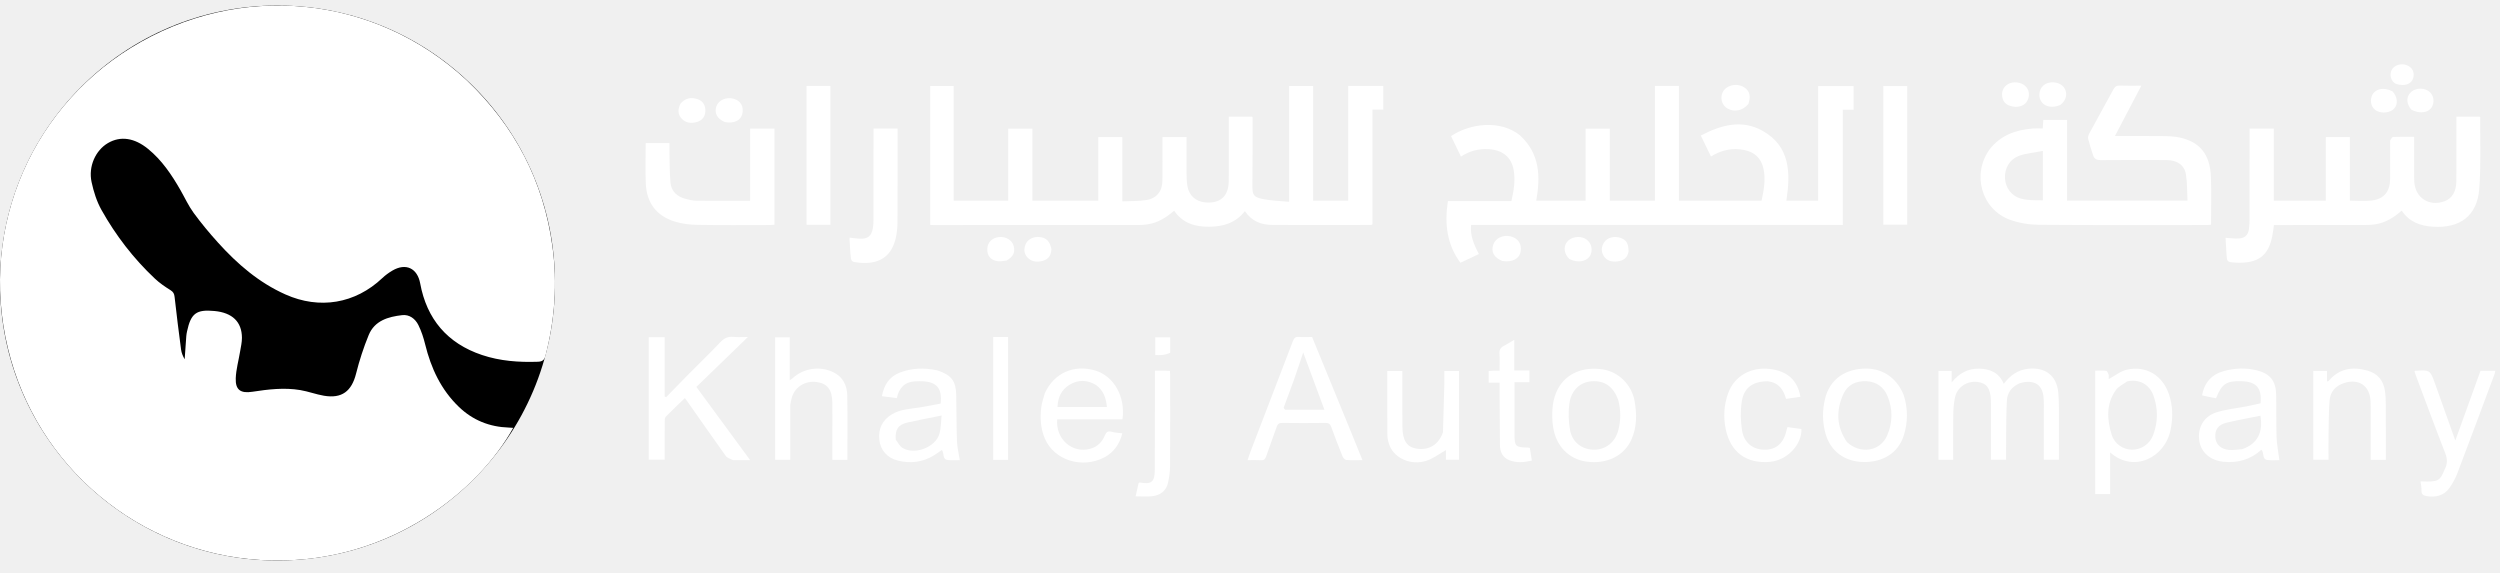
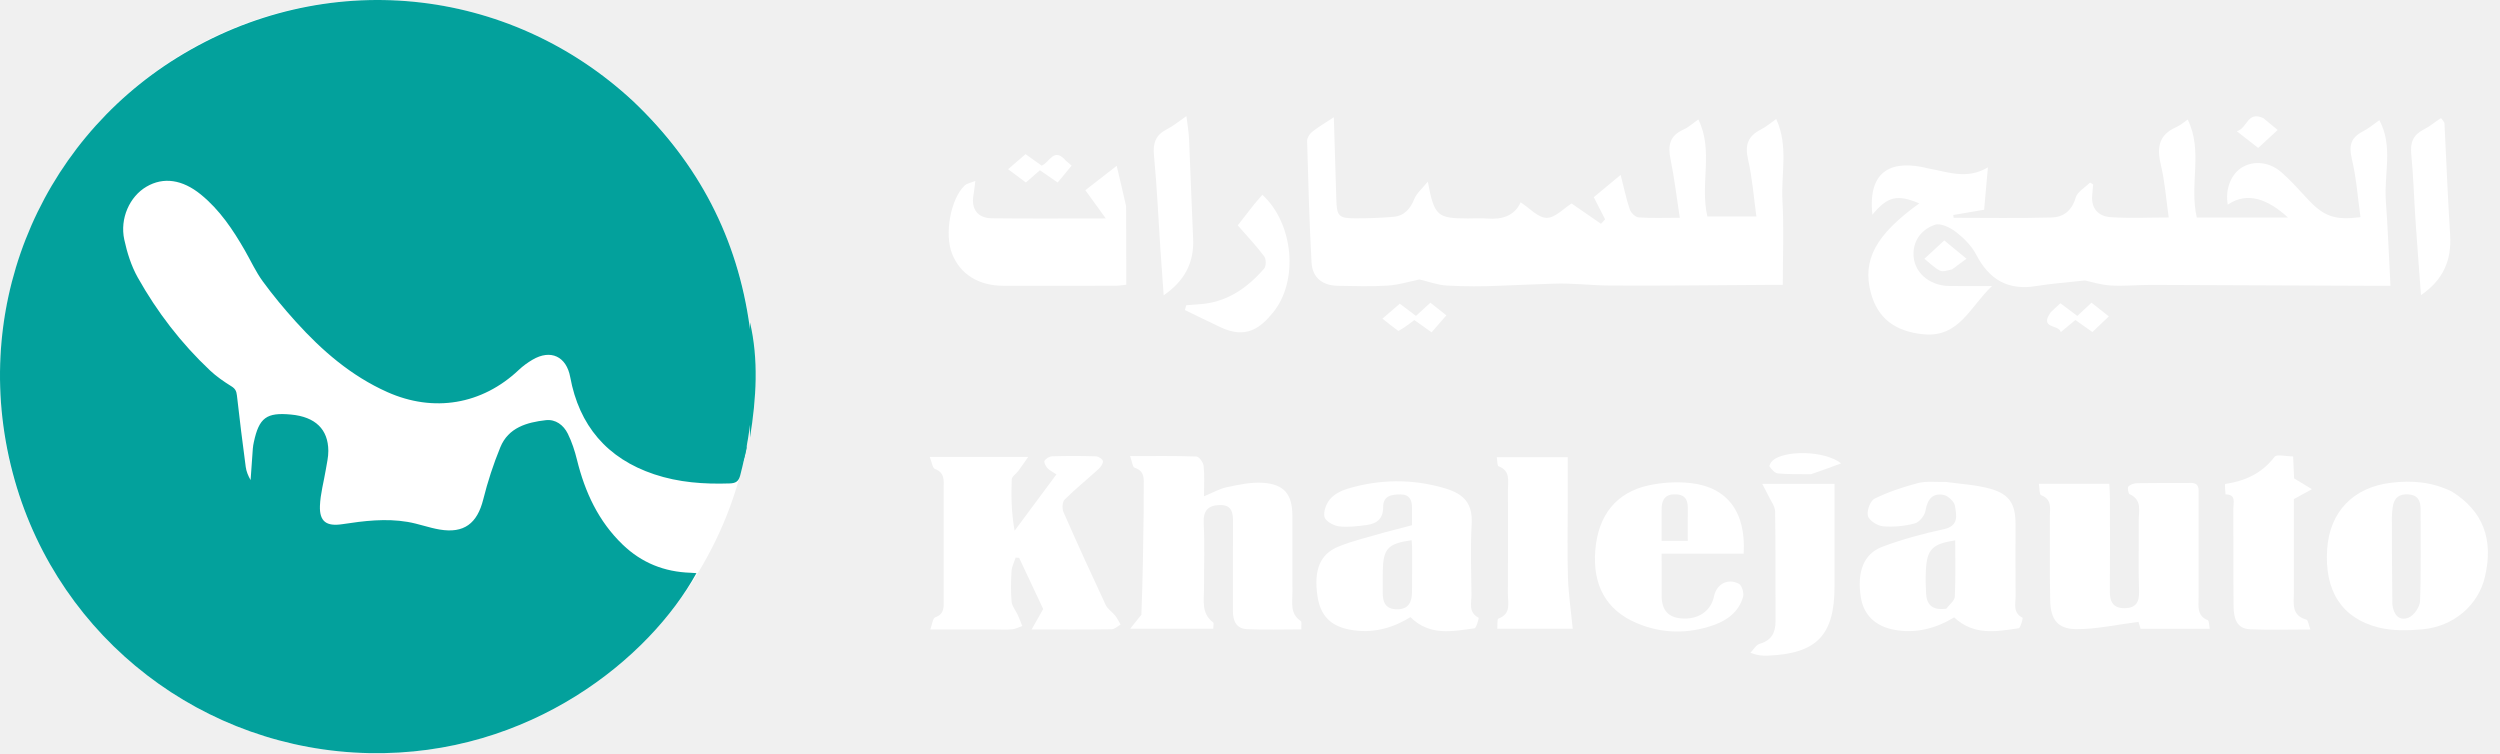
- <svg xmlns="http://www.w3.org/2000/svg" width="201" height="46" viewBox="0 0 201 46" fill="none">
-   <g id="Group 1000006780">
-     <g id="Group 1000006779">
-       <circle id="Ellipse 10322" cx="22.31" cy="22.754" r="22.31" fill="black" />
-       <path id="Vector" d="M37.532 6.46C41.39 10.13 43.699 14.568 44.417 19.818C44.822 22.779 44.608 25.704 43.858 28.596C43.761 28.968 43.588 29.073 43.233 29.085C41.711 29.136 40.212 29.03 38.756 28.543C35.959 27.607 34.309 25.646 33.783 22.785C33.559 21.57 32.635 21.113 31.542 21.759C31.257 21.928 30.981 22.128 30.74 22.356C28.555 24.422 25.688 24.895 22.951 23.674C20.805 22.716 19.081 21.223 17.53 19.507C16.839 18.742 16.176 17.946 15.569 17.115C15.152 16.544 14.855 15.888 14.502 15.272C13.796 14.043 13.014 12.876 11.9 11.969C10.807 11.079 9.687 10.913 8.68 11.502C7.686 12.083 7.09 13.379 7.363 14.64C7.529 15.41 7.776 16.197 8.159 16.88C9.308 18.93 10.734 20.786 12.452 22.4C12.829 22.755 13.268 23.055 13.71 23.33C13.937 23.472 14.008 23.615 14.037 23.872C14.193 25.286 14.372 26.698 14.559 28.109C14.594 28.376 14.702 28.634 14.847 28.886C14.89 28.266 14.931 27.645 14.978 27.025C14.988 26.895 15.011 26.765 15.039 26.638C15.35 25.189 15.789 24.865 17.249 25.005C18.678 25.141 19.445 25.874 19.452 27.156C19.454 27.527 19.363 27.9 19.302 28.27C19.184 28.985 18.982 29.695 18.954 30.413C18.919 31.354 19.352 31.641 20.281 31.499C21.562 31.303 22.852 31.146 24.144 31.363C24.785 31.471 25.405 31.708 26.046 31.817C27.49 32.061 28.273 31.456 28.63 30.033C28.893 28.982 29.231 27.94 29.643 26.938C30.122 25.773 31.216 25.466 32.335 25.337C32.916 25.27 33.386 25.627 33.638 26.135C33.88 26.623 34.053 27.155 34.183 27.686C34.654 29.601 35.454 31.33 36.897 32.716C38.017 33.791 39.363 34.327 40.909 34.377C41.023 34.38 41.138 34.392 41.26 34.4C38.505 39.414 31.425 45.253 21.875 45.063C12.079 44.868 3.553 38.325 0.873 28.901C-1.924 19.064 2.186 8.993 10.515 3.848C19.225 -1.533 30.123 -0.439 37.532 6.46Z" fill="white" />
+ <svg xmlns="http://www.w3.org/2000/svg" width="156" height="47" viewBox="0 0 156 47" fill="none">
+   <g id="Group 1321314734">
+     <g id="Group 1321314732">
+       <circle id="Ellipse 10322" cx="23.498" cy="23.498" r="23.498" fill="white" />
+       <path id="Vector" d="M39.53 6.336C43.594 10.202 46.026 14.876 46.782 20.405C47.209 23.524 46.983 26.605 46.193 29.651C46.092 30.043 45.909 30.154 45.535 30.166C43.932 30.22 42.353 30.108 40.82 29.595C37.873 28.61 36.136 26.544 35.582 23.531C35.346 22.251 34.373 21.77 33.222 22.45C32.921 22.628 32.631 22.838 32.377 23.078C30.076 25.255 27.056 25.753 24.173 24.467C21.913 23.458 20.097 21.885 18.463 20.078C17.736 19.273 17.038 18.434 16.398 17.558C15.959 16.958 15.647 16.266 15.274 15.617C14.53 14.324 13.707 13.094 12.534 12.138C11.383 11.201 10.203 11.027 9.142 11.647C8.095 12.258 7.468 13.624 7.755 14.952C7.93 15.763 8.19 16.592 8.593 17.311C9.804 19.47 11.306 21.425 13.115 23.125C13.513 23.499 13.974 23.815 14.44 24.105C14.68 24.254 14.754 24.404 14.784 24.675C14.949 26.165 15.137 27.652 15.334 29.138C15.372 29.42 15.485 29.692 15.637 29.957C15.683 29.303 15.726 28.65 15.776 27.997C15.786 27.86 15.811 27.723 15.839 27.589C16.167 26.063 16.63 25.722 18.168 25.869C19.673 26.012 20.48 26.784 20.488 28.134C20.49 28.525 20.394 28.918 20.33 29.308C20.206 30.061 19.992 30.809 19.964 31.564C19.927 32.556 20.382 32.858 21.361 32.709C22.71 32.503 24.069 32.337 25.43 32.566C26.105 32.679 26.758 32.929 27.433 33.043C28.954 33.3 29.779 32.664 30.154 31.165C30.431 30.058 30.788 28.96 31.222 27.905C31.726 26.678 32.878 26.354 34.057 26.219C34.669 26.148 35.164 26.524 35.429 27.059C35.684 27.573 35.866 28.134 36.004 28.693C36.5 30.709 37.342 32.531 38.862 33.99C40.041 35.123 41.459 35.687 43.088 35.74C43.208 35.743 43.328 35.755 43.458 35.764C40.555 41.045 33.099 47.195 23.04 46.995C12.722 46.79 3.742 39.898 0.92 29.972C-2.026 19.611 2.302 9.005 11.075 3.585C20.249 -2.083 31.728 -0.93 39.53 6.336Z" fill="#03A19C" />
    </g>
-     <g id="Group 1000006781">
-       <path id="Vector_2" d="M98.795 12.679C98.795 11.561 98.795 10.487 98.795 9.381C99.433 9.381 100.049 9.381 100.67 9.381C100.681 9.397 100.709 9.42 100.709 9.443C100.707 11.247 100.715 13.05 100.693 14.854C100.684 15.647 100.751 15.842 101.538 16.003C102.211 16.142 102.91 16.152 103.645 16.224C103.645 13.067 103.645 10.005 103.645 6.916C104.301 6.916 104.918 6.916 105.574 6.916C105.574 9.979 105.574 13.041 105.574 16.133C106.52 16.133 107.429 16.133 108.393 16.133C108.393 13.07 108.393 9.998 108.393 6.908C109.36 6.908 110.273 6.908 111.217 6.908C111.217 7.527 111.217 8.144 111.217 8.813C110.946 8.813 110.665 8.813 110.347 8.813C110.347 11.928 110.347 14.99 110.347 18.036C110.285 18.065 110.26 18.086 110.235 18.086C107.588 18.089 104.941 18.1 102.294 18.085C101.415 18.08 100.638 17.795 100.09 16.973C99.353 17.931 98.345 18.216 97.231 18.23C96.104 18.244 95.1 17.96 94.4 16.94C93.768 17.487 93.091 17.917 92.263 18.037C92.048 18.067 91.83 18.09 91.613 18.09C86.071 18.093 80.529 18.093 74.988 18.093C74.931 18.093 74.874 18.088 74.787 18.084C74.787 14.364 74.787 10.652 74.787 6.914C75.403 6.914 76.02 6.914 76.675 6.914C76.675 9.981 76.675 13.044 76.675 16.134C78.145 16.134 79.578 16.134 81.059 16.134C81.059 14.222 81.059 12.298 81.059 10.344C81.722 10.344 82.34 10.344 83.005 10.344C83.005 12.26 83.005 14.185 83.005 16.136C84.789 16.136 86.526 16.136 88.302 16.136C88.302 14.429 88.302 12.735 88.302 11.021C88.958 11.021 89.575 11.021 90.233 11.021C90.233 12.728 90.233 14.422 90.233 16.189C90.909 16.157 91.55 16.182 92.172 16.082C93.008 15.947 93.448 15.372 93.459 14.52C93.471 13.502 93.463 12.484 93.464 11.466C93.464 11.324 93.464 11.182 93.464 11.02C94.119 11.02 94.737 11.02 95.398 11.02C95.398 12.017 95.393 13.001 95.4 13.986C95.403 14.304 95.414 14.627 95.464 14.941C95.589 15.716 96.134 16.206 96.91 16.273C98.099 16.378 98.765 15.79 98.79 14.599C98.803 13.974 98.794 13.348 98.795 12.679Z" fill="white" />
-       <path id="Vector_3" d="M122.214 10.889C123.808 12.358 123.861 14.187 123.514 16.136C124.839 16.136 126.139 16.136 127.484 16.136C127.484 14.223 127.484 12.298 127.484 10.344C128.144 10.344 128.761 10.344 129.426 10.344C129.426 12.255 129.426 14.18 129.426 16.133C130.655 16.133 131.836 16.133 133.056 16.133C133.056 13.057 133.056 9.995 133.056 6.91C133.713 6.91 134.332 6.91 134.986 6.91C134.986 9.985 134.986 13.047 134.986 16.135C137.211 16.135 139.401 16.135 141.629 16.135C141.812 15.296 141.97 14.44 141.786 13.572C141.61 12.739 141.082 12.228 140.234 12.059C139.29 11.871 138.416 12.052 137.56 12.581C137.29 12.024 137.028 11.483 136.745 10.899C138.367 10.05 140.036 9.581 141.703 10.514C143.939 11.766 143.967 13.9 143.625 16.132C144.477 16.132 145.309 16.132 146.178 16.132C146.178 13.072 146.178 10.01 146.178 6.918C147.15 6.918 148.087 6.918 149.029 6.918C149.029 7.547 149.029 8.166 149.029 8.822C148.739 8.822 148.47 8.822 148.163 8.822C148.163 11.921 148.163 14.982 148.163 18.082C138.184 18.082 128.244 18.082 118.274 18.082C118.19 18.951 118.509 19.674 118.901 20.426C118.407 20.658 117.926 20.883 117.414 21.122C116.31 19.624 116.138 17.959 116.411 16.167C118.119 16.167 119.802 16.167 121.515 16.167C121.713 15.336 121.839 14.519 121.703 13.695C121.526 12.624 120.797 12.046 119.651 11.99C118.875 11.953 118.155 12.133 117.46 12.589C117.188 12.025 116.926 11.483 116.665 10.943C118.201 9.906 120.654 9.619 122.214 10.889Z" fill="white" />
-       <path id="Vector_4" d="M159.976 11.993C160.869 10.857 162.08 10.447 163.427 10.333C163.685 10.311 163.946 10.33 164.235 10.33C164.252 10.081 164.266 9.871 164.282 9.642C164.919 9.642 165.539 9.642 166.191 9.642C166.191 11.797 166.191 13.946 166.191 16.128C169.413 16.128 172.602 16.128 175.875 16.128C175.839 15.429 175.859 14.716 175.75 14.024C175.629 13.265 175.037 12.871 174.182 12.868C172.422 12.862 170.662 12.857 168.902 12.874C168.595 12.877 168.391 12.792 168.296 12.512C168.144 12.062 167.997 11.61 167.885 11.149C167.853 11.016 167.921 10.836 167.993 10.704C168.629 9.529 169.28 8.363 169.916 7.189C170.033 6.973 170.166 6.872 170.425 6.882C170.975 6.903 171.527 6.888 172.163 6.888C171.447 8.255 170.76 9.566 170.041 10.937C171.377 10.937 172.637 10.927 173.897 10.942C174.346 10.947 174.804 10.962 175.24 11.056C176.88 11.409 177.694 12.421 177.759 14.241C177.805 15.504 177.768 16.77 177.768 18.066C177.661 18.075 177.551 18.092 177.44 18.092C172.931 18.092 168.423 18.11 163.914 18.073C163.145 18.067 162.339 17.934 161.616 17.674C159.311 16.844 158.507 14.006 159.976 11.993ZM164.246 16.105C164.246 14.823 164.246 13.541 164.246 12.134C163.571 12.266 162.944 12.315 162.371 12.516C161.577 12.795 161.162 13.519 161.199 14.318C161.235 15.09 161.715 15.766 162.509 15.975C163.045 16.115 163.621 16.102 164.246 16.105Z" fill="white" />
-       <path id="Vector_5" d="M192.169 11.29C192.248 11.164 192.324 11.014 192.407 11.011C192.956 10.99 193.506 11 194.098 11C194.098 11.894 194.097 12.762 194.098 13.631C194.099 13.966 194.084 14.301 194.108 14.634C194.203 15.927 195.324 16.633 196.545 16.178C197.151 15.952 197.487 15.4 197.491 14.56C197.5 12.845 197.494 11.13 197.494 9.382C198.125 9.382 198.742 9.382 199.37 9.382C199.377 9.39 199.409 9.413 199.409 9.436C199.394 11.354 199.48 13.281 199.331 15.189C199.163 17.348 197.791 18.37 195.611 18.228C194.589 18.162 193.707 17.848 193.094 16.933C192.462 17.495 191.767 17.927 190.921 18.043C190.649 18.081 190.371 18.09 190.096 18.091C187.682 18.094 185.269 18.093 182.825 18.093C182.779 18.402 182.745 18.7 182.688 18.994C182.391 20.513 181.596 21.219 179.724 21.114C179.045 21.076 179.047 21.05 179.007 20.381C178.982 19.964 178.958 19.547 178.934 19.12C179.306 19.142 179.651 19.195 179.992 19.174C180.507 19.142 180.75 18.9 180.819 18.388C180.859 18.101 180.864 17.808 180.864 17.517C180.868 15.292 180.866 13.067 180.866 10.842C180.866 10.684 180.866 10.526 180.866 10.341C181.527 10.341 182.156 10.341 182.812 10.341C182.812 12.274 182.812 14.19 182.812 16.133C184.212 16.133 185.584 16.133 186.997 16.133C186.997 14.431 186.997 12.737 186.997 11.022C187.654 11.022 188.272 11.022 188.93 11.022C188.93 12.726 188.93 14.42 188.93 16.132C189.546 16.132 190.13 16.191 190.697 16.119C191.682 15.995 192.158 15.398 192.166 14.387C192.174 13.369 192.168 12.351 192.169 11.29Z" fill="white" />
-       <path id="Vector_6" d="M62.268 13.29C62.268 14.902 62.268 16.47 62.268 18.07C62.147 18.079 62.051 18.092 61.955 18.092C59.992 18.093 58.029 18.113 56.066 18.079C55.449 18.068 54.809 17.992 54.224 17.807C52.763 17.344 51.987 16.287 51.922 14.761C51.876 13.688 51.913 12.612 51.913 11.505C52.525 11.505 53.141 11.505 53.824 11.505C53.824 11.759 53.817 12.028 53.825 12.298C53.846 13.095 53.834 13.896 53.908 14.69C53.975 15.408 54.459 15.818 55.137 15.993C55.417 16.066 55.708 16.136 55.994 16.139C57.417 16.153 58.839 16.145 60.31 16.145C60.31 14.211 60.31 12.287 60.31 10.339C60.975 10.339 61.594 10.339 62.268 10.339C62.268 11.307 62.268 12.277 62.268 13.29Z" fill="white" />
-       <path id="Vector_7" d="M162.358 30.824C161.726 31.107 161.385 31.585 161.352 32.224C161.3 33.21 161.304 34.199 161.291 35.187C161.283 35.767 161.29 36.348 161.29 36.962C160.886 36.962 160.504 36.962 160.069 36.962C160.069 36.601 160.069 36.243 160.069 35.885C160.069 34.736 160.069 33.588 160.069 32.439C160.069 32.366 160.069 32.294 160.067 32.221C160.046 31.235 159.729 30.792 158.984 30.707C158.144 30.61 157.364 31.12 157.184 31.945C157.082 32.409 157.049 32.895 157.042 33.372C157.023 34.561 157.035 35.751 157.035 36.968C156.632 36.968 156.26 36.968 155.855 36.968C155.855 34.599 155.855 32.224 155.855 29.825C156.199 29.825 156.538 29.825 156.916 29.825C156.916 30.109 156.916 30.376 156.916 30.745C157.529 29.99 158.239 29.625 159.117 29.64C159.988 29.656 160.713 29.944 161.104 30.861C161.62 30.174 162.232 29.741 163.062 29.65C164.416 29.502 165.349 30.182 165.482 31.536C165.566 32.401 165.529 33.278 165.536 34.149C165.543 35.078 165.537 36.007 165.537 36.965C165.127 36.965 164.743 36.965 164.324 36.965C164.324 35.672 164.325 34.395 164.323 33.118C164.323 32.726 164.337 32.331 164.301 31.942C164.216 31.001 163.659 30.581 162.728 30.731C162.614 30.749 162.503 30.785 162.358 30.824Z" fill="white" />
-       <path id="Vector_8" d="M58.933 36.996C58.711 36.886 58.469 36.819 58.354 36.66C57.312 35.209 56.293 33.742 55.266 32.28C55.209 32.2 55.148 32.122 55.061 32.007C54.535 32.516 54.018 33 53.526 33.507C53.444 33.591 53.443 33.776 53.443 33.915C53.436 34.917 53.439 35.92 53.439 36.959C53.009 36.959 52.598 36.959 52.157 36.959C52.157 33.687 52.157 30.409 52.157 27.113C52.576 27.113 52.979 27.113 53.438 27.113C53.438 28.702 53.438 30.29 53.438 31.878C53.476 31.897 53.514 31.917 53.553 31.937C54.166 31.308 54.776 30.676 55.394 30.052C56.233 29.205 57.094 28.38 57.913 27.514C58.222 27.188 58.536 27.042 58.979 27.087C59.318 27.122 59.664 27.094 60.132 27.094C58.708 28.473 57.369 29.77 55.987 31.108C57.411 33.046 58.834 34.981 60.314 36.996C59.82 36.996 59.396 36.996 58.933 36.996Z" fill="white" />
-       <path id="Vector_9" d="M108.61 34.699C108.922 35.465 109.219 36.2 109.541 36.995C109.07 36.995 108.653 37.015 108.24 36.981C108.131 36.972 107.991 36.815 107.942 36.695C107.627 35.916 107.322 35.131 107.036 34.34C106.949 34.099 106.841 33.999 106.572 34.003C105.409 34.019 104.246 34.018 103.083 34.003C102.832 34 102.724 34.092 102.646 34.315C102.371 35.11 102.071 35.897 101.8 36.693C101.722 36.922 101.616 37.019 101.366 37.001C101.035 36.977 100.702 36.995 100.305 36.995C100.398 36.723 100.469 36.495 100.554 36.273C101.688 33.32 102.826 30.369 103.953 27.414C104.045 27.172 104.159 27.07 104.424 27.089C104.77 27.113 105.12 27.095 105.493 27.095C106.529 29.623 107.562 32.146 108.61 34.699ZM103.335 32.943C104.371 32.943 105.407 32.943 106.482 32.943C105.895 31.358 105.333 29.84 104.777 28.336C104.53 29.069 104.292 29.809 104.033 30.541C103.771 31.279 103.485 32.008 103.218 32.744C103.199 32.797 103.245 32.874 103.335 32.943Z" fill="white" />
-       <path id="Vector_10" d="M169.542 30.142C169.542 30.305 169.542 30.431 169.542 30.479C170.024 30.221 170.479 29.845 170.994 29.725C172.531 29.368 173.862 30.176 174.376 31.674C174.7 32.62 174.713 33.581 174.517 34.553C174.059 36.816 171.529 38.046 169.654 36.372C169.654 37.494 169.654 38.591 169.654 39.722C169.245 39.722 168.863 39.722 168.453 39.722C168.453 36.441 168.453 33.15 168.453 29.801C168.749 29.801 169.051 29.781 169.346 29.815C169.421 29.824 169.477 30.003 169.542 30.142ZM171.034 30.659C170.725 30.887 170.334 31.058 170.12 31.356C169.322 32.467 169.401 33.712 169.773 34.94C170.002 35.694 170.699 36.149 171.416 36.156C172.15 36.164 172.849 35.704 173.123 34.955C173.505 33.912 173.518 32.842 173.135 31.798C172.804 30.895 171.988 30.458 171.034 30.659Z" fill="white" />
-       <path id="Vector_11" d="M75.38 29.783C76.504 30.163 76.856 30.628 76.88 31.775C76.907 33.011 76.896 34.247 76.941 35.482C76.958 35.965 77.082 36.445 77.168 36.995C76.898 36.995 76.559 37.017 76.224 36.989C75.724 36.947 75.941 36.435 75.726 36.18C75.502 36.331 75.283 36.493 75.051 36.634C74.157 37.173 73.193 37.276 72.194 37.033C71.344 36.826 70.786 36.2 70.697 35.361C70.605 34.489 70.926 33.794 71.682 33.327C72.375 32.899 73.173 32.88 73.945 32.758C74.514 32.667 75.079 32.55 75.627 32.448C75.759 31.231 75.322 30.707 74.186 30.655C73.983 30.645 73.779 30.651 73.576 30.661C72.744 30.703 72.284 31.176 72.105 32.008C71.704 31.956 71.324 31.908 70.906 31.855C71.072 30.951 71.494 30.288 72.346 29.957C73.324 29.577 74.329 29.555 75.38 29.783ZM72.017 35.344C72.19 35.568 72.32 35.861 72.545 36.001C73.522 36.613 75.228 35.968 75.534 34.863C75.663 34.399 75.65 33.896 75.703 33.407C74.745 33.602 73.851 33.767 72.966 33.969C72.22 34.14 71.959 34.52 72.017 35.344Z" fill="white" />
-       <path id="Vector_12" d="M177.045 31.786C177.235 30.743 177.828 30.095 178.823 29.826C179.695 29.591 180.577 29.56 181.454 29.777C182.506 30.039 182.979 30.621 183.002 31.699C183.028 32.848 182.997 33.998 183.037 35.145C183.058 35.745 183.178 36.341 183.261 36.995C183.004 36.995 182.662 37.022 182.326 36.988C181.829 36.938 182.07 36.412 181.816 36.16C180.957 36.938 179.932 37.243 178.773 37.127C177.731 37.023 176.986 36.4 176.83 35.484C176.656 34.456 177.131 33.512 178.16 33.167C178.949 32.903 179.803 32.833 180.627 32.671C181.008 32.596 181.386 32.507 181.749 32.428C181.863 31.201 181.417 30.69 180.247 30.65C179.009 30.608 178.64 30.843 178.17 32.019C177.806 31.954 177.429 31.886 177.045 31.786ZM180.277 36.113C181.483 35.691 181.974 34.776 181.736 33.424C180.831 33.608 179.921 33.773 179.022 33.982C178.354 34.137 178.067 34.545 178.111 35.162C178.15 35.711 178.536 36.103 179.176 36.169C179.516 36.205 179.865 36.151 180.277 36.113Z" fill="white" />
-       <path id="Vector_13" d="M84.007 31.606C84.746 29.993 86.336 29.285 88.04 29.785C89.556 30.229 90.501 31.892 90.247 33.715C88.501 33.715 86.748 33.715 84.999 33.715C84.857 35.3 86.207 36.48 87.654 36.083C88.234 35.924 88.608 35.541 88.831 35.009C88.945 34.735 89.075 34.628 89.382 34.717C89.642 34.793 89.923 34.797 90.236 34.839C90.009 35.71 89.558 36.366 88.785 36.772C86.991 37.715 84.747 36.998 84.004 35.256C83.65 34.427 83.614 33.562 83.727 32.688C83.774 32.332 83.903 31.987 84.007 31.606ZM88.127 30.957C87.415 30.531 86.685 30.511 85.982 30.939C85.332 31.335 85.05 31.96 85.025 32.721C86.364 32.721 87.668 32.721 88.996 32.721C88.932 32.029 88.744 31.424 88.127 30.957Z" fill="white" />
-       <path id="Vector_14" d="M63.539 32.552C63.536 34.043 63.536 35.495 63.536 36.969C63.103 36.969 62.718 36.969 62.322 36.969C62.322 33.676 62.322 30.409 62.322 27.119C62.713 27.119 63.085 27.119 63.496 27.119C63.496 28.243 63.496 29.37 63.496 30.571C63.62 30.483 63.688 30.445 63.744 30.395C64.614 29.597 65.93 29.408 66.993 29.923C67.78 30.305 68.103 30.991 68.119 31.802C68.153 33.516 68.129 35.231 68.129 36.971C67.738 36.971 67.352 36.971 66.922 36.971C66.922 36.15 66.922 35.341 66.922 34.531C66.921 33.804 66.928 33.076 66.918 32.349C66.903 31.325 66.513 30.828 65.657 30.715C64.739 30.593 63.915 31.104 63.662 31.96C63.608 32.14 63.582 32.328 63.539 32.552Z" fill="white" />
-       <path id="Vector_15" d="M72.167 11.111C72.165 13.377 72.169 15.599 72.158 17.821C72.156 18.211 72.126 18.608 72.052 18.99C71.746 20.569 70.744 21.282 69.094 21.121C68.431 21.057 68.428 21.057 68.376 20.403C68.346 20.026 68.325 19.649 68.301 19.273C68.299 19.231 68.308 19.189 68.315 19.108C68.573 19.136 68.824 19.174 69.076 19.188C69.77 19.229 70.073 18.993 70.184 18.314C70.222 18.086 70.228 17.852 70.228 17.62C70.231 15.354 70.23 13.088 70.23 10.822C70.23 10.666 70.23 10.51 70.23 10.334C70.882 10.334 71.5 10.334 72.167 10.334C72.167 10.584 72.167 10.826 72.167 11.111Z" fill="white" />
-       <path id="Vector_16" d="M153.049 31.736C153.41 32.853 153.399 33.948 153.06 35.023C152.628 36.399 151.4 37.178 149.818 37.146C148.302 37.115 147.17 36.276 146.776 34.877C146.51 33.935 146.506 32.98 146.741 32.036C147.1 30.598 148.187 29.748 149.742 29.642C151.248 29.539 152.446 30.289 153.049 31.736ZM148.493 35.541C149.567 36.542 151.172 36.302 151.73 35.009C152.177 33.972 152.189 32.878 151.749 31.83C151.448 31.113 150.869 30.692 150.063 30.65C149.227 30.608 148.545 30.933 148.205 31.688C147.624 32.978 147.624 34.272 148.493 35.541Z" fill="white" />
-       <path id="Vector_17" d="M124.821 33.939C124.761 32.988 124.818 32.09 125.256 31.267C125.916 30.027 127.281 29.449 128.882 29.702C130.125 29.899 131.178 30.925 131.414 32.212C131.607 33.257 131.613 34.308 131.185 35.299C130.596 36.664 129.161 37.349 127.524 37.11C126.122 36.905 125.105 35.852 124.878 34.368C124.858 34.239 124.843 34.109 124.821 33.939ZM130.103 32.142C129.699 31.07 129.006 30.585 127.975 30.654C127.062 30.714 126.337 31.348 126.183 32.426C126.081 33.141 126.105 33.904 126.239 34.614C126.422 35.588 127.242 36.163 128.183 36.156C129.102 36.15 129.847 35.563 130.103 34.619C130.319 33.821 130.327 33.015 130.103 32.142Z" fill="white" />
-       <path id="Vector_18" d="M64.846 11.283C64.846 9.803 64.846 8.368 64.846 6.91C65.497 6.91 66.116 6.91 66.762 6.91C66.762 10.631 66.762 14.343 66.762 18.074C66.134 18.074 65.516 18.074 64.846 18.074C64.846 15.82 64.846 13.573 64.846 11.283Z" fill="white" />
-       <path id="Vector_19" d="M196.553 37.733C196.797 37.281 196.771 36.883 196.593 36.426C195.78 34.345 195.008 32.248 194.223 30.157C194.183 30.05 194.154 29.94 194.12 29.834C194.151 29.821 194.163 29.812 194.175 29.811C195.381 29.737 195.382 29.737 195.792 30.883C196.329 32.385 196.863 33.887 197.408 35.416C198.084 33.547 198.757 31.681 199.432 29.813C199.837 29.813 200.213 29.813 200.62 29.813C200.603 29.901 200.598 29.982 200.571 30.055C199.576 32.718 198.586 35.383 197.575 38.041C197.417 38.456 197.198 38.861 196.941 39.223C196.501 39.845 195.856 40.005 195.125 39.891C194.854 39.848 194.671 39.761 194.687 39.428C194.699 39.189 194.638 38.946 194.609 38.7C196.029 38.761 196.164 38.693 196.553 37.733Z" fill="white" />
-       <path id="Vector_20" d="M153.34 12.068C153.34 14.087 153.34 16.062 153.34 18.065C152.694 18.065 152.065 18.065 151.418 18.065C151.418 14.353 151.418 10.653 151.418 6.921C152.038 6.921 152.654 6.921 153.34 6.921C153.34 8.611 153.34 10.318 153.34 12.068Z" fill="white" />
-       <path id="Vector_21" d="M116.015 34.757C116.06 33.445 116.094 32.169 116.124 30.892C116.132 30.545 116.125 30.198 116.125 29.826C116.525 29.826 116.896 29.826 117.304 29.826C117.304 32.19 117.304 34.562 117.304 36.965C116.969 36.965 116.629 36.965 116.252 36.965C116.252 36.674 116.252 36.391 116.252 36.184C115.727 36.479 115.232 36.873 114.669 37.051C113.453 37.438 112.138 36.858 111.73 35.837C111.624 35.572 111.548 35.276 111.545 34.993C111.528 33.28 111.536 31.567 111.536 29.827C111.927 29.827 112.311 29.827 112.747 29.827C112.747 30.241 112.747 30.657 112.747 31.073C112.749 32.163 112.741 33.253 112.756 34.343C112.77 35.435 113.128 35.956 113.908 36.073C114.896 36.221 115.666 35.75 116.015 34.757Z" fill="white" />
-       <path id="Vector_22" d="M185.985 31.969C185.985 31.232 185.985 30.538 185.985 29.822C186.37 29.822 186.711 29.822 187.09 29.822C187.09 30.105 187.09 30.373 187.09 30.675C187.168 30.645 187.214 30.643 187.234 30.619C188.082 29.607 189.167 29.461 190.358 29.8C191.16 30.028 191.63 30.595 191.748 31.419C191.806 31.82 191.818 32.23 191.82 32.636C191.828 34.073 191.823 35.51 191.823 36.971C191.409 36.971 191.024 36.971 190.603 36.971C190.603 35.79 190.604 34.63 190.602 33.47C190.602 33.063 190.61 32.656 190.591 32.249C190.535 31.012 189.646 30.41 188.462 30.797C187.769 31.024 187.348 31.504 187.296 32.221C187.229 33.133 187.231 34.05 187.215 34.965C187.204 35.618 187.213 36.272 187.213 36.96C186.811 36.96 186.429 36.96 185.985 36.96C185.985 35.313 185.985 33.663 185.985 31.969Z" fill="white" />
-       <path id="Vector_23" d="M142.13 30.654C140.953 30.655 140.218 31.154 140.045 32.252C139.923 33.024 139.935 33.848 140.063 34.62C140.231 35.639 140.98 36.173 141.933 36.156C142.845 36.14 143.42 35.605 143.648 34.559C143.663 34.491 143.686 34.425 143.711 34.337C144.099 34.391 144.469 34.443 144.836 34.495C144.877 35.75 143.687 36.995 142.339 37.128C140.438 37.316 139.129 36.371 138.747 34.498C138.55 33.529 138.603 32.559 138.941 31.62C139.438 30.243 140.757 29.483 142.309 29.666C143.699 29.83 144.529 30.576 144.754 31.904C144.373 31.958 143.993 32.013 143.598 32.069C143.385 31.303 142.991 30.755 142.13 30.654Z" fill="white" />
-       <path id="Vector_24" d="M120.099 29.801C120.268 29.801 120.396 29.801 120.566 29.801C120.566 29.32 120.589 28.872 120.558 28.428C120.537 28.121 120.648 27.943 120.909 27.809C121.177 27.671 121.431 27.507 121.746 27.323C121.746 28.161 121.746 28.949 121.746 29.785C122.169 29.785 122.553 29.785 122.961 29.785C122.961 30.117 122.961 30.403 122.961 30.727C122.595 30.727 122.21 30.727 121.766 30.727C121.766 30.934 121.766 31.103 121.766 31.271C121.766 32.493 121.764 33.714 121.766 34.935C121.768 35.885 121.853 35.968 122.81 35.983C122.865 35.984 122.92 35.998 122.999 36.008C123.052 36.343 123.104 36.667 123.161 37.03C122.535 37.18 121.935 37.229 121.35 37C120.811 36.789 120.601 36.34 120.596 35.786C120.584 34.347 120.576 32.907 120.566 31.468C120.565 31.25 120.566 31.032 120.566 30.768C120.274 30.768 119.994 30.768 119.689 30.768C119.689 30.439 119.689 30.154 119.689 29.828C119.809 29.819 119.933 29.81 120.099 29.801Z" fill="white" />
-       <path id="Vector_25" d="M93.624 29.8C93.793 29.806 93.919 29.812 94.064 29.819C94.071 29.941 94.081 30.04 94.081 30.138C94.081 32.593 94.087 35.048 94.072 37.502C94.069 37.933 94.005 38.37 93.915 38.792C93.768 39.471 93.288 39.825 92.623 39.898C92.213 39.943 91.795 39.906 91.302 39.906C91.403 39.46 91.475 39.142 91.545 38.834C91.59 38.815 91.618 38.792 91.641 38.796C92.576 38.956 92.838 38.761 92.844 37.804C92.859 35.306 92.852 32.808 92.855 30.309C92.855 30.154 92.855 29.998 92.855 29.8C93.126 29.8 93.354 29.8 93.624 29.8Z" fill="white" />
-       <path id="Vector_26" d="M79.851 27.536C79.851 27.38 79.851 27.266 79.851 27.095C80.076 27.095 80.274 27.095 80.471 27.095C80.656 27.095 80.841 27.095 81.047 27.095C81.047 30.406 81.047 33.68 81.047 36.975C80.659 36.975 80.286 36.975 79.851 36.975C79.851 33.836 79.851 30.707 79.851 27.536Z" fill="white" />
-       <path id="Vector_27" d="M140.573 8.353C140.117 8.907 139.445 9.042 138.886 8.719C138.284 8.372 138.237 7.481 138.797 7.068C139.223 6.755 139.841 6.745 140.266 7.045C140.679 7.336 140.776 7.722 140.573 8.353Z" fill="white" />
-       <path id="Vector_28" d="M120.786 20.983C120.109 20.701 119.871 20.262 120.053 19.686C120.22 19.16 120.831 18.857 121.436 19C122.053 19.146 122.364 19.611 122.258 20.228C122.158 20.809 121.587 21.111 120.786 20.983Z" fill="white" />
-       <path id="Vector_29" d="M126.172 20.819C125.757 20.42 125.685 19.867 125.972 19.472C126.27 19.064 126.95 18.928 127.432 19.18C127.873 19.411 128.073 19.926 127.909 20.41C127.71 20.998 126.914 21.197 126.172 20.819Z" fill="white" />
-       <path id="Vector_30" d="M54.71 8.339C55.106 7.867 55.584 7.798 56.106 7.978C56.512 8.118 56.729 8.485 56.711 8.933C56.692 9.375 56.47 9.67 56.051 9.801C55.591 9.945 55.146 9.9 54.806 9.538C54.482 9.194 54.49 8.781 54.71 8.339Z" fill="white" />
-       <path id="Vector_31" d="M84.534 20.02C84.518 20.53 84.293 20.851 83.826 20.976C83.361 21.1 82.919 21.049 82.587 20.676C82.309 20.366 82.309 19.986 82.472 19.615C82.643 19.224 83.109 19.003 83.602 19.059C84.128 19.118 84.399 19.389 84.534 20.02Z" fill="white" />
-       <path id="Vector_32" d="M130.935 20.223C130.849 20.755 130.499 20.957 130.051 21.016C129.611 21.075 129.195 20.983 128.942 20.584C128.715 20.225 128.738 19.835 128.977 19.478C129.229 19.102 129.768 18.958 130.266 19.117C130.748 19.271 130.943 19.582 130.935 20.223Z" fill="white" />
-       <path id="Vector_33" d="M162.058 8.594C161.414 8.541 161.091 8.305 160.992 7.844C160.895 7.389 161.061 6.989 161.442 6.764C161.849 6.524 162.476 6.59 162.818 6.904C163.133 7.194 163.188 7.56 163.066 7.937C162.919 8.389 162.554 8.575 162.058 8.594Z" fill="white" />
-       <path id="Vector_34" d="M58.284 9.817C57.641 9.54 57.409 9.081 57.604 8.531C57.776 8.044 58.412 7.773 58.99 7.941C59.555 8.104 59.817 8.565 59.682 9.155C59.56 9.684 59.025 9.947 58.284 9.817Z" fill="white" />
-       <path id="Vector_35" d="M80.929 20.949C80.668 20.977 80.434 21.033 80.212 21C79.63 20.913 79.346 20.542 79.38 19.976C79.41 19.478 79.779 19.116 80.315 19.059C80.878 19 81.388 19.314 81.502 19.788C81.625 20.302 81.47 20.631 80.929 20.949Z" fill="white" />
-       <path id="Vector_36" d="M165.649 8.436C164.782 8.819 163.985 8.43 163.965 7.647C163.953 7.166 164.251 6.769 164.706 6.657C165.251 6.522 165.815 6.738 166.024 7.161C166.237 7.59 166.097 8.098 165.649 8.436Z" fill="white" />
-       <path id="Vector_37" d="M192.354 7.345C192.757 7.781 192.814 8.344 192.516 8.701C192.214 9.063 191.521 9.16 191.068 8.903C190.676 8.681 190.517 8.183 190.692 7.726C190.914 7.147 191.64 6.969 192.354 7.345Z" fill="white" />
-       <path id="Vector_38" d="M193.865 8.807C193.485 8.357 193.454 7.85 193.761 7.489C194.086 7.107 194.729 7.014 195.191 7.282C195.602 7.521 195.763 8.023 195.577 8.49C195.352 9.054 194.569 9.212 193.865 8.807Z" fill="white" />
-       <path id="Vector_39" d="M192.691 6.763C192.181 6.573 192.107 5.953 192.302 5.604C192.517 5.219 193.067 5.061 193.53 5.25C193.96 5.425 194.151 5.824 194.02 6.278C193.883 6.754 193.369 6.951 192.691 6.763Z" fill="white" />
-       <path id="Vector_40" d="M94.082 28.366C93.876 28.453 93.672 28.515 93.464 28.54C93.281 28.562 93.094 28.545 92.881 28.545C92.881 28.057 92.881 27.602 92.881 27.12C93.267 27.12 93.649 27.12 94.083 27.12C94.083 27.524 94.083 27.924 94.082 28.366Z" fill="white" />
-     </g>
+     <path id="Vector_2" d="M120.345 10.514C121.58 10.733 122.732 11.222 124.046 10.442C123.959 11.413 123.886 12.234 123.81 13.087C123.149 13.2 122.516 13.308 121.882 13.417C121.89 13.475 121.897 13.533 121.905 13.591C123.944 13.591 125.983 13.627 128.02 13.571C128.753 13.551 129.286 13.152 129.519 12.338C129.626 11.966 130.109 11.701 130.421 11.388C130.485 11.43 130.548 11.473 130.611 11.514C130.593 11.732 130.577 11.949 130.555 12.166C130.472 12.999 130.932 13.492 131.676 13.548C132.849 13.635 134.034 13.571 135.329 13.571C135.163 12.416 135.088 11.326 134.835 10.28C134.575 9.206 134.707 8.411 135.797 7.932C136.063 7.815 136.29 7.609 136.513 7.458C137.487 9.43 136.595 11.531 137.082 13.575C138.961 13.575 140.855 13.575 142.771 13.575C141.538 12.442 140.243 11.929 139.013 12.771C138.837 11.822 139.213 10.854 139.92 10.436C140.645 10.007 141.617 10.097 142.376 10.762C142.97 11.281 143.491 11.884 144.034 12.461C145.024 13.511 145.71 13.754 147.294 13.552C147.123 12.332 147.037 11.092 146.752 9.9C146.556 9.076 146.702 8.579 147.444 8.2C147.817 8.009 148.143 7.727 148.472 7.499C149.347 9.13 148.757 10.847 148.876 12.51C149 14.237 149.066 15.968 149.165 17.834C148.692 17.834 148.373 17.835 148.054 17.834C143.453 17.814 138.853 17.791 134.253 17.778C133.401 17.775 132.545 17.866 131.697 17.814C131.067 17.774 130.447 17.572 130.101 17.501C128.942 17.63 128.001 17.693 127.076 17.848C125.311 18.143 124.127 17.456 123.315 15.889C123.031 15.342 122.546 14.858 122.052 14.475C121.694 14.198 121.088 13.901 120.737 14.025C119.983 14.291 119.425 14.896 119.402 15.807C119.374 16.933 120.337 17.825 121.623 17.846C122.439 17.859 123.256 17.848 124.301 17.848C122.92 19.153 122.247 21.079 120.02 20.859C118.227 20.682 117.169 19.84 116.749 18.3C116.185 16.236 117.038 14.65 119.765 12.691C118.377 12.11 117.78 12.255 116.837 13.398C116.53 10.555 118.128 9.945 120.345 10.514Z" fill="white" />
+     <path id="Vector_3" d="M110.396 17.776C107.021 17.794 103.731 17.839 100.442 17.818C99.267 17.811 98.111 17.653 96.914 17.702C95.857 17.745 94.754 17.776 93.668 17.827C92.543 17.88 91.412 17.88 90.288 17.819C89.716 17.788 89.154 17.574 88.57 17.438C87.972 17.56 87.291 17.775 86.599 17.821C85.568 17.889 84.528 17.848 83.493 17.835C82.525 17.822 81.891 17.329 81.84 16.378C81.703 13.854 81.633 11.327 81.564 8.8C81.558 8.609 81.716 8.357 81.875 8.229C82.249 7.928 82.669 7.686 83.231 7.315C83.285 9.101 83.341 10.751 83.385 12.4C83.414 13.492 83.518 13.624 84.589 13.624C85.378 13.624 86.169 13.599 86.955 13.529C87.63 13.469 88.005 13.033 88.256 12.408C88.392 12.066 88.719 11.801 89.094 11.334C89.506 13.491 89.68 13.63 91.612 13.631C92.008 13.631 92.406 13.606 92.799 13.637C93.727 13.709 94.495 13.483 94.889 12.625C95.445 12.983 95.976 13.592 96.51 13.594C97.046 13.597 97.586 12.997 98.066 12.697C98.616 13.077 99.259 13.521 99.903 13.965C99.988 13.871 100.073 13.778 100.158 13.685C99.933 13.245 99.707 12.804 99.452 12.306C99.942 11.899 100.449 11.477 101.128 10.912C101.334 11.717 101.476 12.406 101.699 13.067C101.771 13.278 102.048 13.552 102.247 13.566C103.057 13.623 103.874 13.589 104.818 13.589C104.62 12.299 104.481 11.1 104.239 9.922C104.067 9.082 104.188 8.473 105.032 8.094C105.379 7.938 105.673 7.665 105.977 7.454C106.94 9.401 106.064 11.472 106.541 13.509C107.497 13.509 108.479 13.509 109.599 13.509C109.435 12.329 109.347 11.119 109.079 9.951C108.876 9.069 109.057 8.506 109.854 8.096C110.219 7.908 110.54 7.632 110.835 7.428C111.615 9.119 111.13 10.842 111.225 12.528C111.322 14.25 111.246 15.981 111.246 17.776C111.024 17.776 110.753 17.776 110.396 17.776Z" fill="white" />
+     <path id="Vector_4" d="M61.972 39.279C60.667 39.279 59.451 39.279 58.051 39.279C58.17 38.961 58.204 38.574 58.355 38.521C58.951 38.312 58.886 37.869 58.885 37.41C58.881 35.096 58.883 32.782 58.885 30.468C58.886 29.986 58.967 29.497 58.339 29.262C58.184 29.205 58.147 28.835 58.017 28.513C60.064 28.513 61.969 28.513 64.16 28.513C63.9 28.883 63.727 29.139 63.543 29.386C63.407 29.568 63.139 29.735 63.132 29.916C63.092 30.961 63.112 32.009 63.312 33.116C64.168 31.963 65.025 30.809 65.922 29.6C65.688 29.444 65.492 29.358 65.362 29.213C65.254 29.093 65.125 28.848 65.177 28.758C65.26 28.615 65.484 28.478 65.652 28.473C66.565 28.446 67.479 28.446 68.392 28.475C68.548 28.48 68.813 28.66 68.823 28.777C68.837 28.934 68.684 29.144 68.547 29.27C67.846 29.91 67.104 30.506 66.432 31.174C66.287 31.318 66.266 31.736 66.361 31.952C67.214 33.897 68.096 35.829 68.997 37.752C69.116 38.007 69.4 38.179 69.583 38.409C69.718 38.58 69.813 38.783 69.926 38.971C69.742 39.074 69.558 39.263 69.373 39.266C67.793 39.289 66.213 39.279 64.373 39.279C64.647 38.795 64.834 38.465 65.095 38.003C64.643 37.041 64.118 35.925 63.594 34.809C63.521 34.804 63.448 34.799 63.375 34.794C63.286 35.074 63.138 35.349 63.121 35.633C63.081 36.27 63.067 36.914 63.125 37.548C63.151 37.834 63.383 38.098 63.51 38.377C63.612 38.601 63.698 38.833 63.791 39.062C63.58 39.134 63.373 39.248 63.157 39.269C62.795 39.304 62.428 39.279 61.972 39.279Z" fill="white" />
+     <path id="Vector_5" d="M71.222 38.362C71.309 36.146 71.34 33.989 71.366 31.832C71.372 31.345 71.36 30.858 71.368 30.371C71.376 29.881 71.436 29.396 70.8 29.185C70.671 29.142 70.642 28.8 70.516 28.46C71.997 28.46 73.33 28.439 74.66 28.487C74.823 28.493 75.084 28.857 75.107 29.075C75.17 29.666 75.129 30.269 75.129 30.969C75.679 30.744 76.104 30.495 76.562 30.4C77.296 30.247 78.059 30.078 78.796 30.126C80.145 30.215 80.643 30.846 80.645 32.201C80.648 33.784 80.641 35.367 80.648 36.95C80.651 37.594 80.478 38.291 81.168 38.753C81.24 38.801 81.191 39.032 81.202 39.273C80.046 39.273 78.927 39.31 77.811 39.26C77.134 39.229 76.93 38.729 76.933 38.104C76.942 36.277 76.924 34.45 76.941 32.624C76.947 32.013 76.886 31.493 76.107 31.514C75.374 31.535 75.069 31.872 75.111 32.665C75.182 34.001 75.124 35.343 75.131 36.682C75.135 37.446 74.939 38.264 75.699 38.838C75.756 38.882 75.706 39.066 75.706 39.233C74.046 39.233 72.417 39.233 70.526 39.233C70.814 38.865 70.988 38.643 71.222 38.362Z" fill="white" />
+     <path id="Vector_6" d="M136.552 30.141C137.293 30.066 137.191 30.529 137.191 30.916C137.192 33.05 137.193 35.183 137.191 37.316C137.19 37.856 137.085 38.423 137.764 38.699C137.853 38.735 137.842 39.017 137.888 39.237C136.438 39.237 135.043 39.237 133.571 39.237C133.51 39.032 133.441 38.798 133.443 38.804C132.091 38.975 130.822 39.267 129.556 39.258C128.401 39.249 127.959 38.656 127.933 37.479C127.894 35.743 127.919 34.006 127.91 32.269C127.908 31.748 128.073 31.167 127.36 30.896C127.253 30.855 127.274 30.479 127.224 30.191C128.723 30.191 130.115 30.191 131.621 30.191C131.634 30.475 131.658 30.764 131.658 31.052C131.662 33.002 131.673 34.953 131.654 36.903C131.647 37.572 131.886 37.965 132.59 37.951C133.279 37.937 133.502 37.579 133.477 36.888C133.425 35.427 133.473 33.963 133.456 32.501C133.449 31.898 133.689 31.198 132.89 30.837C132.801 30.797 132.74 30.436 132.812 30.359C132.931 30.229 133.167 30.155 133.356 30.151C134.392 30.132 135.428 30.141 136.552 30.141Z" fill="white" />
+     <path id="Vector_7" d="M121.405 30.071C122.393 30.206 123.314 30.255 124.183 30.495C125.388 30.827 125.769 31.448 125.769 32.704C125.77 34.197 125.759 35.691 125.773 37.183C125.777 37.67 125.584 38.237 126.214 38.55C126.238 38.562 126.083 39.185 125.964 39.203C124.588 39.406 123.179 39.682 121.94 38.525C120.812 39.205 119.559 39.559 118.172 39.293C117.027 39.072 116.292 38.379 116.117 37.274C115.868 35.707 116.279 34.562 117.45 34.121C118.694 33.654 119.991 33.3 121.292 33.022C122.257 32.815 122.078 32.143 121.99 31.569C121.949 31.301 121.561 30.936 121.279 30.883C120.578 30.751 120.268 31.168 120.152 31.867C120.102 32.171 119.765 32.587 119.482 32.662C118.846 32.829 118.155 32.898 117.502 32.84C117.154 32.81 116.639 32.487 116.558 32.196C116.471 31.884 116.704 31.249 116.975 31.116C117.829 30.694 118.753 30.388 119.678 30.145C120.195 30.01 120.768 30.089 121.405 30.071ZM121.45 37.982C121.635 37.732 121.967 37.49 121.98 37.232C122.038 36.066 122.005 34.896 122.005 33.717C120.574 33.941 120.244 34.278 120.176 35.574C120.151 36.057 120.16 36.544 120.187 37.028C120.224 37.715 120.553 38.104 121.45 37.982Z" fill="white" />
+     <path id="Vector_8" d="M86.455 33.206C87.026 33.063 87.522 32.93 88.11 32.773C88.11 32.413 88.11 32.056 88.11 31.699C88.11 31.217 87.971 30.855 87.398 30.852C86.838 30.848 86.304 30.934 86.31 31.64C86.316 32.386 85.896 32.683 85.261 32.764C84.691 32.836 84.102 32.914 83.541 32.842C83.208 32.8 82.715 32.522 82.649 32.261C82.566 31.931 82.754 31.434 82.993 31.149C83.248 30.845 83.674 30.622 84.067 30.503C86.092 29.891 88.144 29.87 90.169 30.472C91.356 30.825 91.905 31.413 91.832 32.715C91.751 34.171 91.801 35.635 91.82 37.096C91.827 37.605 91.603 38.21 92.267 38.547C92.292 38.56 92.127 39.192 92.006 39.208C90.633 39.392 89.217 39.706 88.009 38.507C86.863 39.221 85.607 39.551 84.226 39.29C83.024 39.063 82.383 38.413 82.206 37.17C81.978 35.576 82.358 34.579 83.522 34.106C84.443 33.732 85.425 33.508 86.455 33.206ZM88.115 34.158C88.105 34.009 88.096 33.86 88.086 33.709C86.595 33.921 86.307 34.234 86.285 35.662C86.278 36.086 86.29 36.509 86.282 36.933C86.271 37.552 86.435 38.017 87.173 38.021C87.9 38.025 88.102 37.563 88.11 36.952C88.121 36.074 88.114 35.197 88.115 34.158Z" fill="white" />
+     <path id="Vector_9" d="M153.004 30.677C154.946 31.896 155.608 33.654 155.06 35.995C154.646 37.764 153.114 39.099 151.14 39.272C150.245 39.351 149.294 39.372 148.434 39.158C146.109 38.58 145.034 36.85 145.217 34.247C145.379 31.937 146.841 30.406 149.204 30.123C150.489 29.969 151.754 30.06 153.004 30.677ZM149.284 37.73C149.358 38.336 149.692 38.78 150.294 38.541C150.628 38.408 150.997 37.875 151.011 37.51C151.082 35.601 151.04 33.688 151.046 31.776C151.048 31.25 150.873 30.892 150.292 30.849C149.7 30.805 149.374 31.081 149.303 31.662C149.277 31.872 149.254 32.084 149.254 32.295C149.254 34.055 149.259 35.815 149.284 37.73Z" fill="white" />
+     <path id="Vector_10" d="M70.268 12.864C70.278 14.524 70.278 16.103 70.278 17.764C70.09 17.784 69.861 17.829 69.632 17.83C67.289 17.835 64.946 17.838 62.604 17.832C61.059 17.828 59.926 17.116 59.416 15.852C58.915 14.613 59.319 12.383 60.21 11.561C60.327 11.453 60.519 11.427 60.861 11.289C60.811 11.68 60.791 11.922 60.747 12.16C60.585 13.027 60.996 13.611 61.881 13.621C64.159 13.648 66.436 13.63 69.001 13.63C68.51 12.951 68.137 12.437 67.726 11.869C68.311 11.414 68.904 10.952 69.682 10.347C69.895 11.247 70.077 12.015 70.268 12.864Z" fill="white" />
+     <path id="Vector_11" d="M103.687 36.999C103.65 37.935 103.974 38.505 104.891 38.588C105.955 38.685 106.762 38.141 106.954 37.211C107.112 36.448 107.82 36.056 108.511 36.432C108.698 36.534 108.834 37.005 108.767 37.243C108.51 38.167 107.784 38.706 106.931 39.006C105.327 39.571 103.697 39.548 102.127 38.881C100.219 38.07 99.364 36.502 99.548 34.315C99.729 32.153 100.849 30.727 102.876 30.287C103.723 30.103 104.637 30.048 105.498 30.144C107.797 30.401 108.961 31.966 108.804 34.549C107.977 34.549 107.138 34.549 106.299 34.549C105.456 34.549 104.612 34.549 103.686 34.549C103.686 35.407 103.686 36.161 103.687 36.999ZM103.684 31.915C103.684 32.514 103.684 33.114 103.684 33.749C104.257 33.749 104.751 33.749 105.317 33.749C105.317 33.072 105.306 32.442 105.32 31.812C105.332 31.306 105.242 30.896 104.629 30.851C103.982 30.803 103.654 31.088 103.684 31.915Z" fill="white" />
+     <path id="Vector_12" d="M97.828 31.392C97.829 33.006 97.791 34.531 97.841 36.053C97.876 37.102 98.032 38.146 98.138 39.231C96.74 39.231 95.135 39.231 93.43 39.231C93.451 39.011 93.413 38.632 93.502 38.599C94.319 38.299 94.088 37.622 94.092 37.05C94.106 34.887 94.101 32.723 94.096 30.56C94.094 30.003 94.263 29.377 93.51 29.096C93.427 29.066 93.441 28.776 93.397 28.529C94.871 28.529 96.284 28.529 97.828 28.529C97.828 29.438 97.828 30.369 97.828 31.392Z" fill="white" />
+     <path id="Vector_13" d="M143.137 35.231C143.136 35.87 143.135 36.417 143.137 36.965C143.139 37.646 142.963 38.399 143.918 38.665C144.027 38.695 144.06 39.001 144.167 39.28C142.834 39.28 141.62 39.318 140.409 39.268C139.519 39.231 139.383 38.514 139.375 37.821C139.352 35.783 139.373 33.745 139.36 31.706C139.358 31.36 139.552 30.853 138.874 30.849C138.862 30.849 138.823 30.204 138.846 30.2C140.091 30.018 141.14 29.544 141.934 28.503C142.068 28.329 142.625 28.479 143.091 28.479C143.115 29.003 143.138 29.504 143.153 29.851C143.587 30.115 143.924 30.321 144.262 30.526C143.936 30.705 143.611 30.884 143.137 31.145C143.137 32.361 143.137 33.75 143.137 35.231Z" fill="white" />
+     <path id="Vector_14" d="M114.474 36.325C114.474 36.477 114.474 36.538 114.474 36.599C114.475 39.639 113.364 40.79 110.306 40.913C110.006 40.925 109.706 40.915 109.227 40.732C109.415 40.54 109.573 40.241 109.799 40.176C110.543 39.96 110.797 39.482 110.793 38.755C110.78 36.476 110.806 34.196 110.767 31.918C110.762 31.58 110.491 31.245 110.335 30.913C110.237 30.704 110.123 30.502 109.964 30.195C111.546 30.195 112.957 30.195 114.474 30.195C114.474 32.243 114.474 34.239 114.474 36.325Z" fill="white" />
+     <path id="Vector_15" d="M78.266 12.74C78.46 12.509 78.615 12.332 78.77 12.154C80.72 13.939 81.052 17.523 79.438 19.5C78.633 20.486 77.749 21.163 76.175 20.426C75.426 20.075 74.685 19.708 73.94 19.348C73.967 19.248 73.994 19.147 74.021 19.047C74.268 19.028 74.515 19.003 74.762 18.99C76.49 18.901 77.797 18.013 78.883 16.758C79.014 16.607 79.014 16.166 78.888 15.999C78.399 15.346 77.834 14.75 77.236 14.062C77.537 13.677 77.882 13.236 78.266 12.74Z" fill="white" />
+     <path id="Vector_16" d="M152.534 7.673C152.652 10.055 152.743 12.366 152.889 14.674C152.987 16.233 152.461 17.462 151.07 18.416C150.952 16.811 150.829 15.262 150.724 13.711C150.632 12.345 150.595 10.973 150.462 9.612C150.391 8.886 150.589 8.407 151.247 8.077C151.623 7.888 151.95 7.6 152.31 7.375C152.329 7.363 152.454 7.521 152.534 7.673Z" fill="white" />
+     <path id="Vector_17" d="M72.406 15.505C72.276 13.506 72.188 11.59 72.007 9.682C71.934 8.914 72.124 8.417 72.813 8.066C73.214 7.862 73.566 7.564 74.032 7.246C74.094 7.769 74.177 8.228 74.198 8.69C74.291 10.758 74.354 12.828 74.451 14.896C74.521 16.391 73.92 17.525 72.613 18.428C72.542 17.434 72.475 16.513 72.406 15.505Z" fill="white" />
+     <path id="Vector_18" d="M113.011 29.59C112.267 29.584 111.597 29.603 110.934 29.541C110.746 29.523 110.555 29.288 110.418 29.112C110.381 29.064 110.507 28.835 110.607 28.744C111.321 28.091 113.824 28.09 114.889 28.913C114.194 29.171 113.641 29.377 113.011 29.59Z" fill="white" />
+     <path id="Vector_19" d="M127.969 19.479C128.192 19.27 128.367 19.107 128.565 18.923C128.926 19.192 129.258 19.44 129.624 19.713C129.911 19.445 130.174 19.2 130.51 18.887C130.847 19.154 131.19 19.426 131.591 19.744C131.231 20.087 130.927 20.375 130.566 20.719C130.223 20.476 129.886 20.238 129.504 19.968C129.228 20.197 128.952 20.425 128.59 20.724C128.49 20.233 127.222 20.538 127.969 19.479Z" fill="white" />
+     <path id="Vector_20" d="M87.26 20.653C86.918 20.403 86.639 20.182 86.264 19.885C86.645 19.556 86.984 19.264 87.346 18.95C87.661 19.188 87.995 19.44 88.355 19.712C88.662 19.432 88.944 19.174 89.256 18.889C89.615 19.173 89.941 19.431 90.253 19.678C89.933 20.045 89.645 20.375 89.33 20.737C88.953 20.468 88.614 20.227 88.254 19.971C87.935 20.215 87.629 20.449 87.26 20.653Z" fill="white" />
+     <path id="Vector_21" d="M66.508 10.026C66.673 10.165 66.786 10.264 66.869 10.336C66.581 10.685 66.304 11.019 65.998 11.389C65.605 11.118 65.266 10.884 64.891 10.624C64.61 10.868 64.343 11.1 64.014 11.386C63.678 11.135 63.351 10.891 62.906 10.559C63.304 10.215 63.637 9.927 63.994 9.619C64.328 9.858 64.667 10.1 64.995 10.334C65.489 10.166 65.752 9.14 66.508 10.026Z" fill="white" />
+     <path id="Vector_22" d="M141.237 7.375C141.541 7.627 141.797 7.838 142.126 8.109C141.713 8.49 141.323 8.851 140.912 9.231C140.51 8.917 140.109 8.605 139.575 8.189C140.245 8.014 140.219 6.898 141.237 7.375Z" fill="white" />
+     <path id="Vector_23" d="M121.816 16.808C121.526 16.872 121.236 16.98 121.047 16.885C120.708 16.714 120.429 16.423 120.082 16.147C120.513 15.749 120.902 15.389 121.321 15.002C121.751 15.357 122.138 15.676 122.709 16.146C122.388 16.379 122.125 16.57 121.816 16.808Z" fill="white" />
+     <path id="Vector_24" d="M46.799 27.307C46.788 26.279 46.815 25.178 46.816 24.078C46.816 22.782 46.795 21.485 46.796 20.1C47.341 22.417 47.199 24.826 46.799 27.307Z" fill="#04A79D" />
+     <path id="Vector_25" d="M46.296 28.978C46.343 28.576 46.458 28.172 46.625 27.741C46.573 28.134 46.468 28.555 46.296 28.978Z" fill="#04A79D" />
  </g>
</svg>
